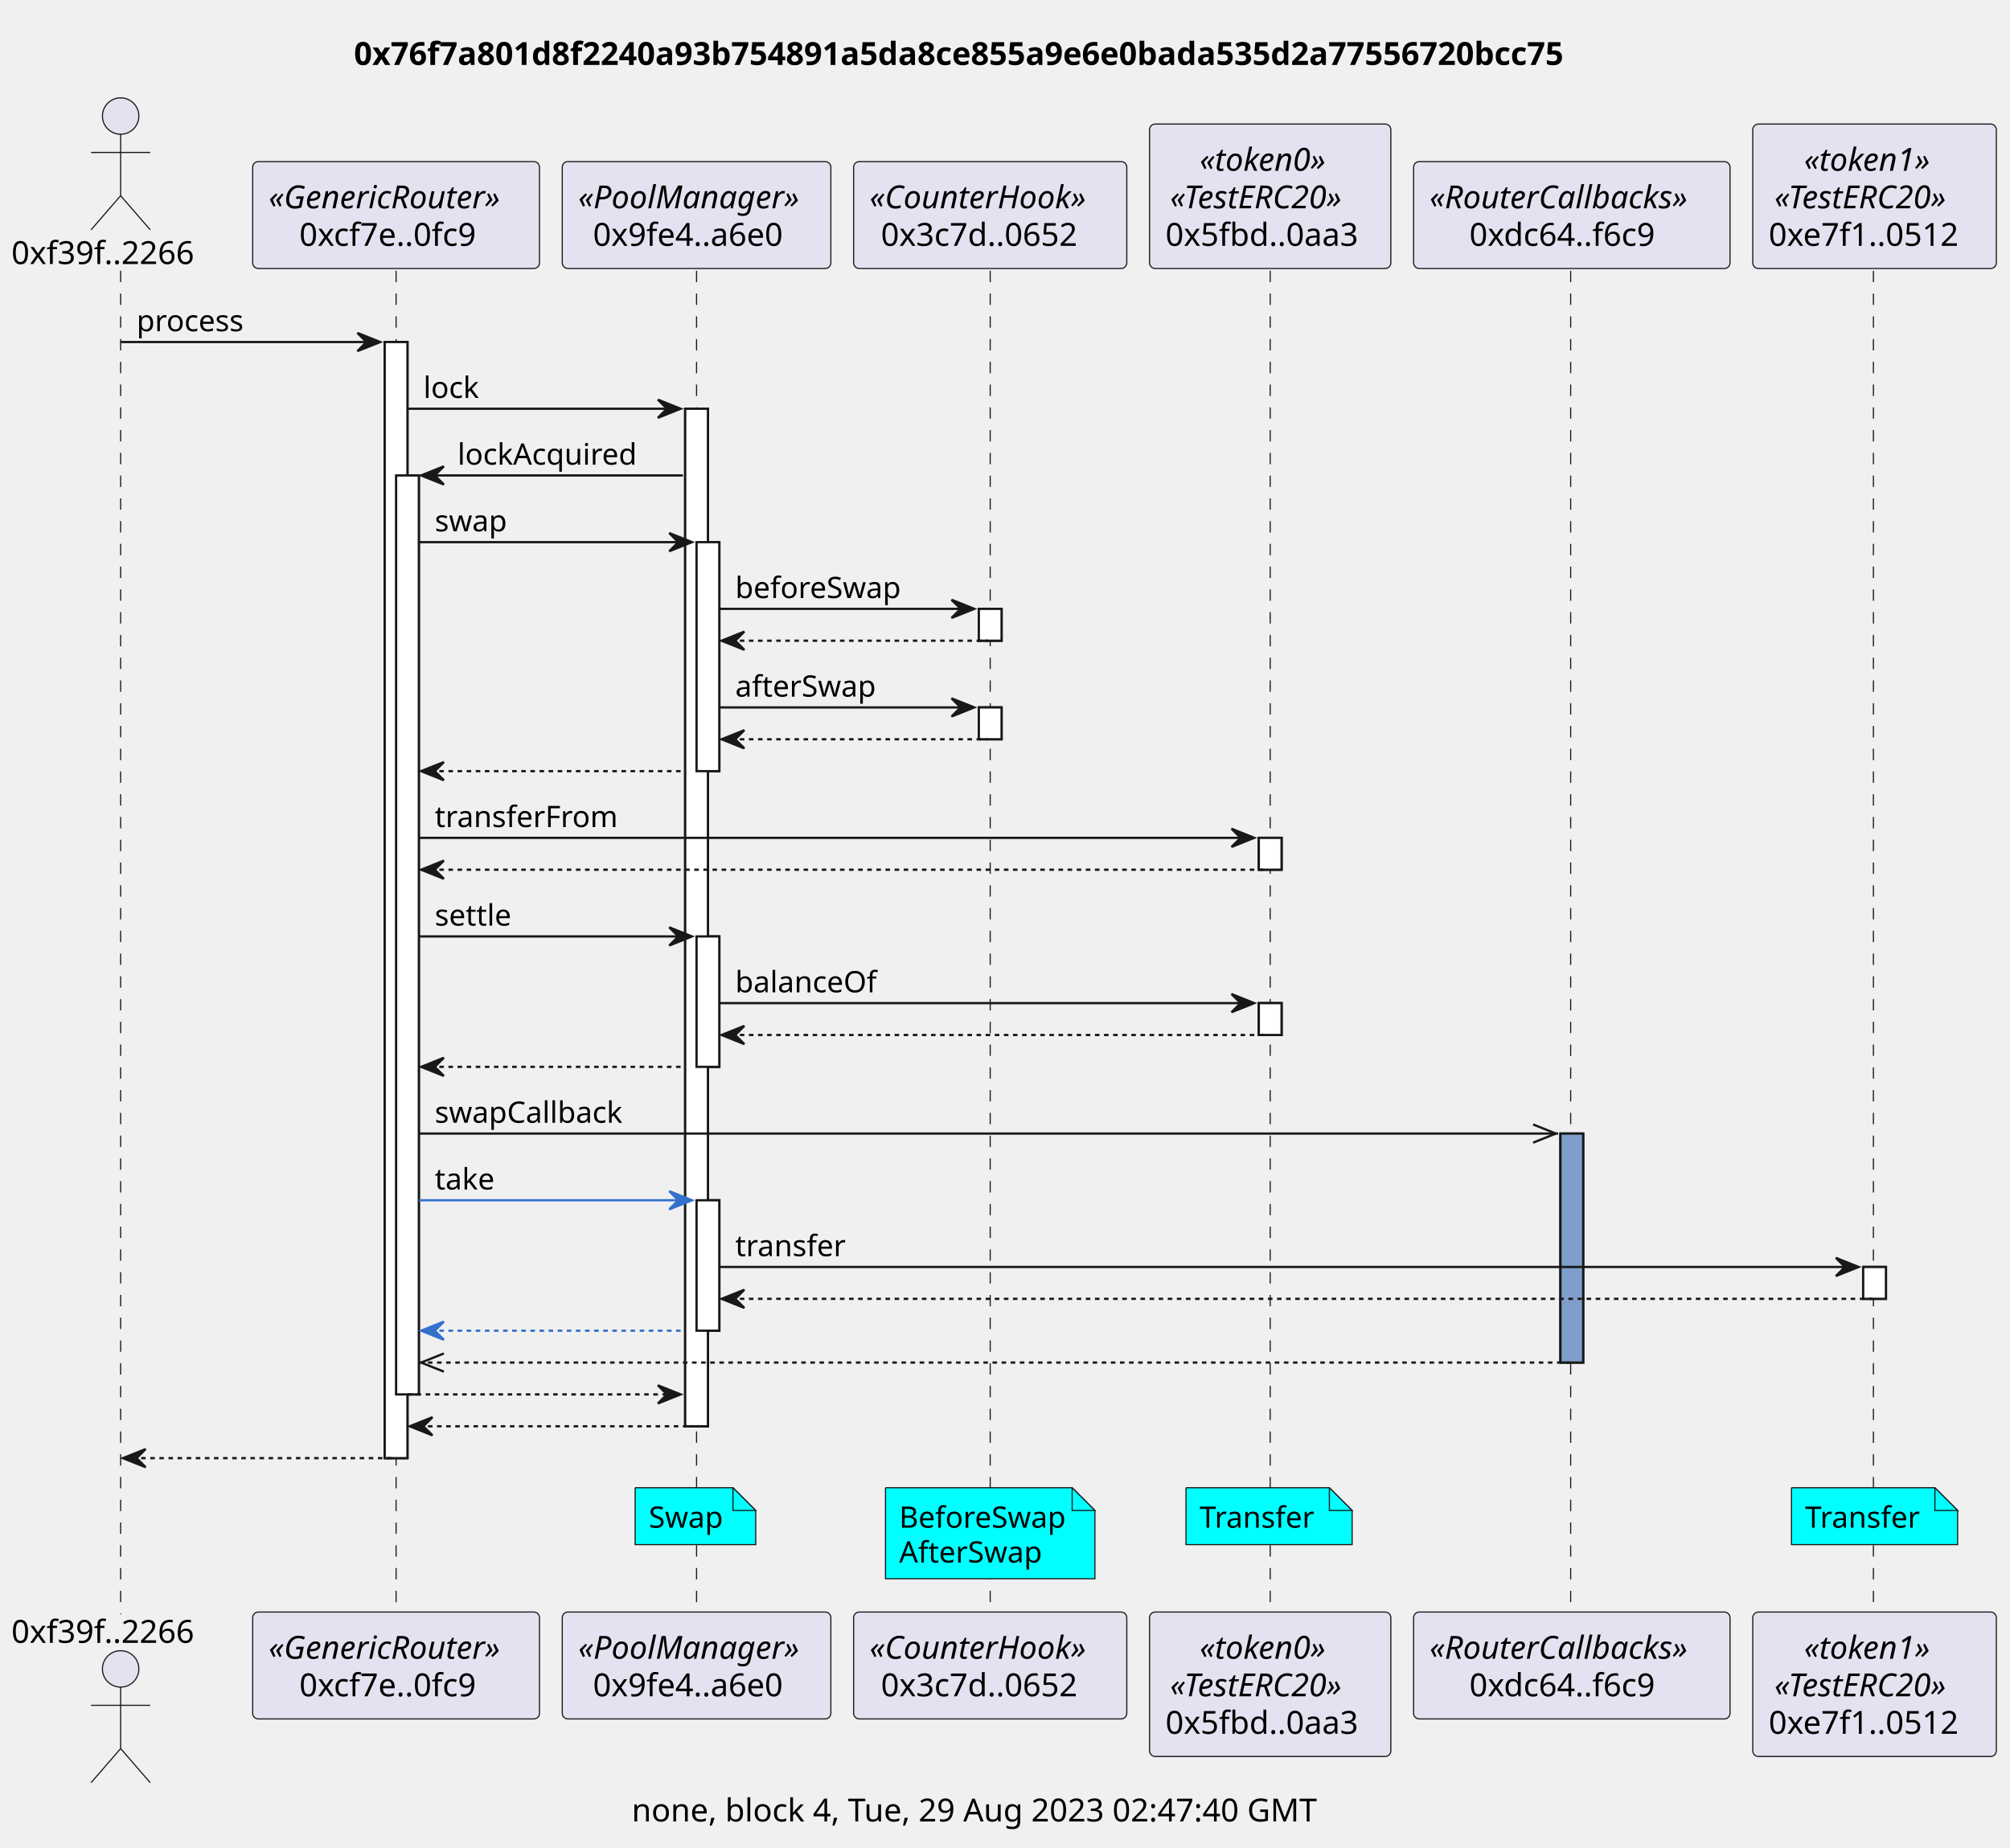
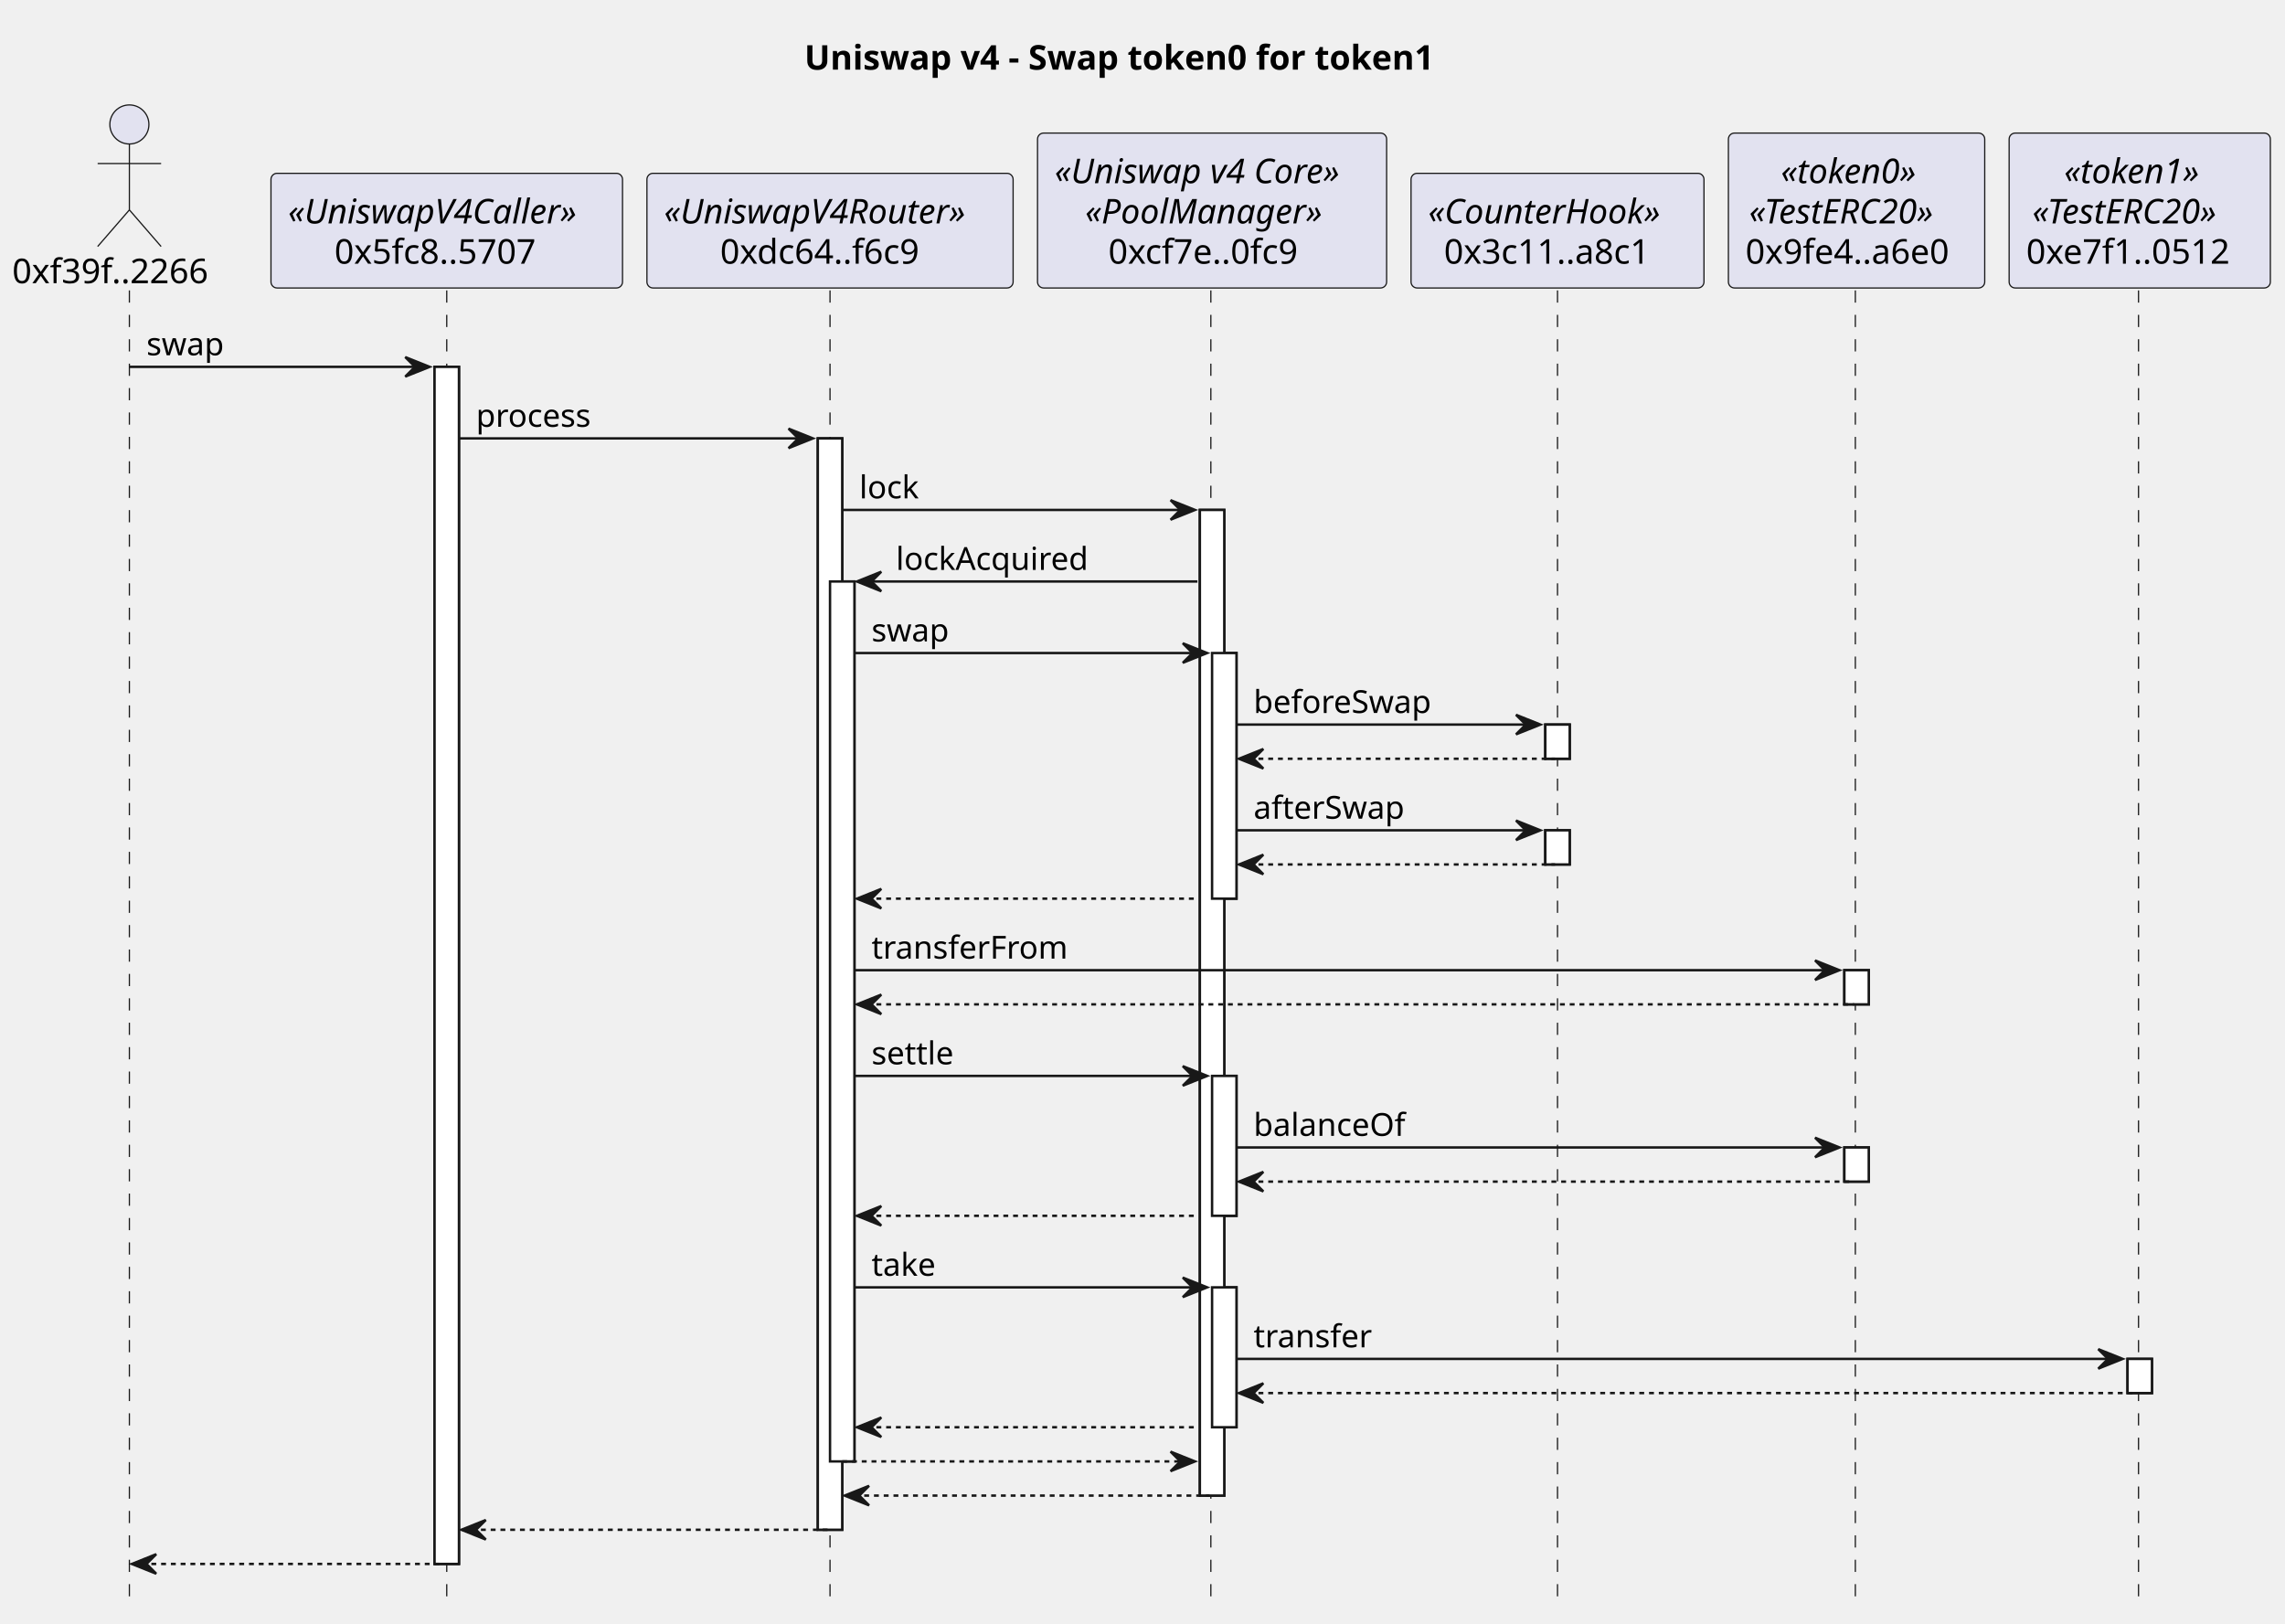
- <svg xmlns="http://www.w3.org/2000/svg" contentStyleType="text/css" height="812px" preserveAspectRatio="none" style="width:883px;height:812px;background:#FFFFFF;" version="1.1" viewBox="0 0 883 812" width="883px" zoomAndPan="magnify">
+ <svg xmlns="http://www.w3.org/2000/svg" contentStyleType="text/css" height="665px" preserveAspectRatio="none" style="width:936px;height:665px;background:#FFFFFF;" version="1.1" viewBox="0 0 936 665" width="936px" zoomAndPan="magnify">
  <defs />
  <g>
-     <text fill="#000000" font-family="sans-serif" font-size="14" font-weight="bold" lengthAdjust="spacing" textLength="570" x="155.5" y="28.535">0x76f7a801d8f2240a93b754891a5da8ce855a9e6e0bada535d2a77556720bcc75</text>
-     <text fill="#000000" font-family="sans-serif" font-size="14" lengthAdjust="spacing" textLength="326" x="277.5" y="800.348">none, block 4, Tue, 29 Aug 2023 02:47:40 GMT</text>
-     <rect fill="#FFFFFF" height="490.416" style="stroke:#181818;stroke-width:1.0;" width="10" x="169" y="150.287" />
-     <rect fill="#FFFFFF" height="403.795" style="stroke:#181818;stroke-width:1.0;" width="10" x="174" y="208.908" />
-     <rect fill="#FFFFFF" height="447.106" style="stroke:#181818;stroke-width:1.0;" width="10" x="301" y="179.598" />
-     <rect fill="#FFFFFF" height="100.621" style="stroke:#181818;stroke-width:1.0;" width="10" x="306" y="238.219" />
-     <rect fill="#FFFFFF" height="57.31" style="stroke:#181818;stroke-width:1.0;" width="10" x="306" y="411.461" />
-     <rect fill="#FFFFFF" height="57.31" style="stroke:#181818;stroke-width:1.0;" width="10" x="306" y="527.393" />
-     <rect fill="#FFFFFF" height="14" style="stroke:#181818;stroke-width:1.0;" width="10" x="430" y="267.529" />
-     <rect fill="#FFFFFF" height="14" style="stroke:#181818;stroke-width:1.0;" width="10" x="430" y="310.84" />
-     <rect fill="#FFFFFF" height="14" style="stroke:#181818;stroke-width:1.0;" width="10" x="553" y="368.15" />
-     <rect fill="#FFFFFF" height="14" style="stroke:#181818;stroke-width:1.0;" width="10" x="553" y="440.772" />
-     <rect fill="#809ECB" height="100.621" style="stroke:#181818;stroke-width:1.0;" width="10" x="685.5" y="498.082" />
-     <rect fill="#FFFFFF" height="14" style="stroke:#181818;stroke-width:1.0;" width="10" x="818.5" y="556.703" />
-     <line style="stroke:#181818;stroke-width:0.5;stroke-dasharray:5.0,5.0;" x1="53" x2="53" y1="118.977" y2="709.324" />
-     <line style="stroke:#181818;stroke-width:0.5;stroke-dasharray:5.0,5.0;" x1="174" x2="174" y1="118.977" y2="709.324" />
-     <line style="stroke:#181818;stroke-width:0.5;stroke-dasharray:5.0,5.0;" x1="306" x2="306" y1="118.977" y2="709.324" />
-     <line style="stroke:#181818;stroke-width:0.5;stroke-dasharray:5.0,5.0;" x1="435" x2="435" y1="118.977" y2="709.324" />
-     <line style="stroke:#181818;stroke-width:0.5;stroke-dasharray:5.0,5.0;" x1="558" x2="558" y1="118.977" y2="709.324" />
-     <line style="stroke:#181818;stroke-width:0.5;stroke-dasharray:5.0,5.0;" x1="690" x2="690" y1="118.977" y2="709.324" />
-     <line style="stroke:#181818;stroke-width:0.5;stroke-dasharray:5.0,5.0;" x1="823" x2="823" y1="118.977" y2="709.324" />
+     <text fill="#000000" font-family="sans-serif" font-size="14" font-weight="bold" lengthAdjust="spacing" textLength="275" x="329.5" y="28.535">Uniswap v4 - Swap token0 for token1</text>
+     <rect fill="#FFFFFF" height="490.416" style="stroke:#181818;stroke-width:1.0;" width="10" x="178" y="150.287" />
+     <rect fill="#FFFFFF" height="447.106" style="stroke:#181818;stroke-width:1.0;" width="10" x="335" y="179.598" />
+     <rect fill="#FFFFFF" height="360.484" style="stroke:#181818;stroke-width:1.0;" width="10" x="340" y="238.219" />
+     <rect fill="#FFFFFF" height="403.795" style="stroke:#181818;stroke-width:1.0;" width="10" x="491.5" y="208.908" />
+     <rect fill="#FFFFFF" height="100.621" style="stroke:#181818;stroke-width:1.0;" width="10" x="496.5" y="267.529" />
+     <rect fill="#FFFFFF" height="57.31" style="stroke:#181818;stroke-width:1.0;" width="10" x="496.5" y="440.772" />
+     <rect fill="#FFFFFF" height="57.31" style="stroke:#181818;stroke-width:1.0;" width="10" x="496.5" y="527.393" />
+     <rect fill="#FFFFFF" height="14" style="stroke:#181818;stroke-width:1.0;" width="10" x="633" y="296.84" />
+     <rect fill="#FFFFFF" height="14" style="stroke:#181818;stroke-width:1.0;" width="10" x="633" y="340.15" />
+     <rect fill="#FFFFFF" height="14" style="stroke:#181818;stroke-width:1.0;" width="10" x="755.5" y="397.461" />
+     <rect fill="#FFFFFF" height="14" style="stroke:#181818;stroke-width:1.0;" width="10" x="755.5" y="470.082" />
+     <rect fill="#FFFFFF" height="14" style="stroke:#181818;stroke-width:1.0;" width="10" x="871.5" y="556.703" />
+     <line style="stroke:#181818;stroke-width:0.5;stroke-dasharray:5.0,5.0;" x1="53" x2="53" y1="118.977" y2="658.703" />
+     <line style="stroke:#181818;stroke-width:0.5;stroke-dasharray:5.0,5.0;" x1="183" x2="183" y1="118.977" y2="658.703" />
+     <line style="stroke:#181818;stroke-width:0.5;stroke-dasharray:5.0,5.0;" x1="340" x2="340" y1="118.977" y2="658.703" />
+     <line style="stroke:#181818;stroke-width:0.5;stroke-dasharray:5.0,5.0;" x1="496" x2="496" y1="118.977" y2="658.703" />
+     <line style="stroke:#181818;stroke-width:0.5;stroke-dasharray:5.0,5.0;" x1="638" x2="638" y1="118.977" y2="658.703" />
+     <line style="stroke:#181818;stroke-width:0.5;stroke-dasharray:5.0,5.0;" x1="760" x2="760" y1="118.977" y2="658.703" />
+     <line style="stroke:#181818;stroke-width:0.5;stroke-dasharray:5.0,5.0;" x1="876" x2="876" y1="118.977" y2="658.703" />
    <text fill="#000000" font-family="sans-serif" font-size="14" lengthAdjust="spacing" textLength="90" x="5" y="116.023">0xf39f..2266</text>
    <ellipse cx="53" cy="50.988" fill="#E2E2F0" rx="8" ry="8" style="stroke:#181818;stroke-width:0.5;" />
    <path d="M53,58.988 L53,85.988 M40,66.988 L66,66.988 M53,85.988 L40,100.988 M53,85.988 L66,100.988 " fill="none" style="stroke:#181818;stroke-width:0.5;" />
-     <text fill="#000000" font-family="sans-serif" font-size="14" lengthAdjust="spacing" textLength="90" x="5" y="721.859">0xf39f..2266</text>
-     <ellipse cx="53" cy="733.312" fill="#E2E2F0" rx="8" ry="8" style="stroke:#181818;stroke-width:0.5;" />
-     <path d="M53,741.312 L53,768.312 M40,749.312 L66,749.312 M53,768.312 L40,783.312 M53,768.312 L66,783.312 " fill="none" style="stroke:#181818;stroke-width:0.5;" />
-     <rect fill="#E2E2F0" height="46.977" rx="2.5" ry="2.5" style="stroke:#181818;stroke-width:0.5;" width="126" x="111" y="71" />
-     <text fill="#000000" font-family="sans-serif" font-size="14" font-style="italic" lengthAdjust="spacing" textLength="112" x="118" y="91.535">«GenericRouter»</text>
-     <text fill="#000000" font-family="sans-serif" font-size="14" lengthAdjust="spacing" textLength="85" x="131.5" y="108.023">0xcf7e..0fc9</text>
-     <rect fill="#E2E2F0" height="46.977" rx="2.5" ry="2.5" style="stroke:#181818;stroke-width:0.5;" width="126" x="111" y="708.324" />
-     <text fill="#000000" font-family="sans-serif" font-size="14" font-style="italic" lengthAdjust="spacing" textLength="112" x="118" y="728.859">«GenericRouter»</text>
-     <text fill="#000000" font-family="sans-serif" font-size="14" lengthAdjust="spacing" textLength="85" x="131.5" y="745.348">0xcf7e..0fc9</text>
-     <rect fill="#E2E2F0" height="46.977" rx="2.5" ry="2.5" style="stroke:#181818;stroke-width:0.5;" width="118" x="247" y="71" />
-     <text fill="#000000" font-family="sans-serif" font-size="14" font-style="italic" lengthAdjust="spacing" textLength="104" x="254" y="91.535">«PoolManager»</text>
-     <text fill="#000000" font-family="sans-serif" font-size="14" lengthAdjust="spacing" textLength="91" x="260.5" y="108.023">0x9fe4..a6e0</text>
-     <rect fill="#E2E2F0" height="46.977" rx="2.5" ry="2.5" style="stroke:#181818;stroke-width:0.5;" width="118" x="247" y="708.324" />
-     <text fill="#000000" font-family="sans-serif" font-size="14" font-style="italic" lengthAdjust="spacing" textLength="104" x="254" y="728.859">«PoolManager»</text>
-     <text fill="#000000" font-family="sans-serif" font-size="14" lengthAdjust="spacing" textLength="91" x="260.5" y="745.348">0x9fe4..a6e0</text>
-     <rect fill="#E2E2F0" height="46.977" rx="2.5" ry="2.5" style="stroke:#181818;stroke-width:0.5;" width="120" x="375" y="71" />
-     <text fill="#000000" font-family="sans-serif" font-size="14" font-style="italic" lengthAdjust="spacing" textLength="106" x="382" y="91.535">«CounterHook»</text>
-     <text fill="#000000" font-family="sans-serif" font-size="14" lengthAdjust="spacing" textLength="96" x="387" y="108.023">0x3c7d..0652</text>
-     <rect fill="#E2E2F0" height="46.977" rx="2.5" ry="2.5" style="stroke:#181818;stroke-width:0.5;" width="120" x="375" y="708.324" />
-     <text fill="#000000" font-family="sans-serif" font-size="14" font-style="italic" lengthAdjust="spacing" textLength="106" x="382" y="728.859">«CounterHook»</text>
-     <text fill="#000000" font-family="sans-serif" font-size="14" lengthAdjust="spacing" textLength="96" x="387" y="745.348">0x3c7d..0652</text>
-     <rect fill="#E2E2F0" height="63.465" rx="2.5" ry="2.5" style="stroke:#181818;stroke-width:0.5;" width="106" x="505" y="54.512" />
-     <text fill="#000000" font-family="sans-serif" font-size="14" font-style="italic" lengthAdjust="spacing" textLength="62" x="527" y="75.047">«token0»</text>
-     <text fill="#000000" font-family="sans-serif" font-size="14" font-style="italic" lengthAdjust="spacing" textLength="88" x="514" y="91.535">«TestERC20»</text>
-     <text fill="#000000" font-family="sans-serif" font-size="14" lengthAdjust="spacing" textLength="92" x="512" y="108.023">0x5fbd..0aa3</text>
-     <rect fill="#E2E2F0" height="63.465" rx="2.5" ry="2.5" style="stroke:#181818;stroke-width:0.5;" width="106" x="505" y="708.324" />
-     <text fill="#000000" font-family="sans-serif" font-size="14" font-style="italic" lengthAdjust="spacing" textLength="62" x="527" y="728.859">«token0»</text>
-     <text fill="#000000" font-family="sans-serif" font-size="14" font-style="italic" lengthAdjust="spacing" textLength="88" x="514" y="745.348">«TestERC20»</text>
-     <text fill="#000000" font-family="sans-serif" font-size="14" lengthAdjust="spacing" textLength="92" x="512" y="761.836">0x5fbd..0aa3</text>
-     <rect fill="#E2E2F0" height="46.977" rx="2.5" ry="2.5" style="stroke:#181818;stroke-width:0.5;" width="139" x="621" y="71" />
-     <text fill="#000000" font-family="sans-serif" font-size="14" font-style="italic" lengthAdjust="spacing" textLength="125" x="628" y="91.535">«RouterCallbacks»</text>
-     <text fill="#000000" font-family="sans-serif" font-size="14" lengthAdjust="spacing" textLength="90" x="645.5" y="108.023">0xdc64..f6c9</text>
-     <rect fill="#E2E2F0" height="46.977" rx="2.5" ry="2.5" style="stroke:#181818;stroke-width:0.5;" width="139" x="621" y="708.324" />
-     <text fill="#000000" font-family="sans-serif" font-size="14" font-style="italic" lengthAdjust="spacing" textLength="125" x="628" y="728.859">«RouterCallbacks»</text>
-     <text fill="#000000" font-family="sans-serif" font-size="14" lengthAdjust="spacing" textLength="90" x="645.5" y="745.348">0xdc64..f6c9</text>
-     <rect fill="#E2E2F0" height="63.465" rx="2.5" ry="2.5" style="stroke:#181818;stroke-width:0.5;" width="107" x="770" y="54.512" />
-     <text fill="#000000" font-family="sans-serif" font-size="14" font-style="italic" lengthAdjust="spacing" textLength="62" x="792.5" y="75.047">«token1»</text>
-     <text fill="#000000" font-family="sans-serif" font-size="14" font-style="italic" lengthAdjust="spacing" textLength="88" x="779.5" y="91.535">«TestERC20»</text>
-     <text fill="#000000" font-family="sans-serif" font-size="14" lengthAdjust="spacing" textLength="93" x="777" y="108.023">0xe7f1..0512</text>
-     <rect fill="#E2E2F0" height="63.465" rx="2.5" ry="2.5" style="stroke:#181818;stroke-width:0.5;" width="107" x="770" y="708.324" />
-     <text fill="#000000" font-family="sans-serif" font-size="14" font-style="italic" lengthAdjust="spacing" textLength="62" x="792.5" y="728.859">«token1»</text>
-     <text fill="#000000" font-family="sans-serif" font-size="14" font-style="italic" lengthAdjust="spacing" textLength="88" x="779.5" y="745.348">«TestERC20»</text>
-     <text fill="#000000" font-family="sans-serif" font-size="14" lengthAdjust="spacing" textLength="93" x="777" y="761.836">0xe7f1..0512</text>
-     <rect fill="#FFFFFF" height="490.416" style="stroke:#181818;stroke-width:1.0;" width="10" x="169" y="150.287" />
-     <rect fill="#FFFFFF" height="403.795" style="stroke:#181818;stroke-width:1.0;" width="10" x="174" y="208.908" />
-     <rect fill="#FFFFFF" height="447.106" style="stroke:#181818;stroke-width:1.0;" width="10" x="301" y="179.598" />
-     <rect fill="#FFFFFF" height="100.621" style="stroke:#181818;stroke-width:1.0;" width="10" x="306" y="238.219" />
-     <rect fill="#FFFFFF" height="57.31" style="stroke:#181818;stroke-width:1.0;" width="10" x="306" y="411.461" />
-     <rect fill="#FFFFFF" height="57.31" style="stroke:#181818;stroke-width:1.0;" width="10" x="306" y="527.393" />
-     <rect fill="#FFFFFF" height="14" style="stroke:#181818;stroke-width:1.0;" width="10" x="430" y="267.529" />
-     <rect fill="#FFFFFF" height="14" style="stroke:#181818;stroke-width:1.0;" width="10" x="430" y="310.84" />
-     <rect fill="#FFFFFF" height="14" style="stroke:#181818;stroke-width:1.0;" width="10" x="553" y="368.15" />
-     <rect fill="#FFFFFF" height="14" style="stroke:#181818;stroke-width:1.0;" width="10" x="553" y="440.772" />
-     <rect fill="#809ECB" height="100.621" style="stroke:#181818;stroke-width:1.0;" width="10" x="685.5" y="498.082" />
-     <rect fill="#FFFFFF" height="14" style="stroke:#181818;stroke-width:1.0;" width="10" x="818.5" y="556.703" />
-     <polygon fill="#181818" points="157,146.287,167,150.287,157,154.287,161,150.287" style="stroke:#181818;stroke-width:1.0;" />
-     <line style="stroke:#181818;stroke-width:1.0;" x1="53" x2="163" y1="150.287" y2="150.287" />
-     <text fill="#000000" font-family="sans-serif" font-size="13" lengthAdjust="spacing" textLength="49" x="60" y="145.545">process</text>
-     <polygon fill="#181818" points="289,175.598,299,179.598,289,183.598,293,179.598" style="stroke:#181818;stroke-width:1.0;" />
-     <line style="stroke:#181818;stroke-width:1.0;" x1="179" x2="295" y1="179.598" y2="179.598" />
-     <text fill="#000000" font-family="sans-serif" font-size="13" lengthAdjust="spacing" textLength="27" x="186" y="174.856">lock</text>
-     <polygon fill="#181818" points="195,204.908,185,208.908,195,212.908,191,208.908" style="stroke:#181818;stroke-width:1.0;" />
-     <line style="stroke:#181818;stroke-width:1.0;" x1="189" x2="300" y1="208.908" y2="208.908" />
-     <text fill="#000000" font-family="sans-serif" font-size="13" lengthAdjust="spacing" textLength="83" x="201" y="204.166">lockAcquired</text>
-     <polygon fill="#181818" points="294,234.219,304,238.219,294,242.219,298,238.219" style="stroke:#181818;stroke-width:1.0;" />
-     <line style="stroke:#181818;stroke-width:1.0;" x1="184" x2="300" y1="238.219" y2="238.219" />
-     <text fill="#000000" font-family="sans-serif" font-size="13" lengthAdjust="spacing" textLength="32" x="191" y="233.477">swap</text>
-     <polygon fill="#181818" points="418,263.529,428,267.529,418,271.529,422,267.529" style="stroke:#181818;stroke-width:1.0;" />
-     <line style="stroke:#181818;stroke-width:1.0;" x1="316" x2="424" y1="267.529" y2="267.529" />
-     <text fill="#000000" font-family="sans-serif" font-size="13" lengthAdjust="spacing" textLength="72" x="323" y="262.787">beforeSwap</text>
-     <polygon fill="#181818" points="327,277.529,317,281.529,327,285.529,323,281.529" style="stroke:#181818;stroke-width:1.0;" />
-     <line style="stroke:#181818;stroke-width:1.0;stroke-dasharray:2.0,2.0;" x1="321" x2="434" y1="281.529" y2="281.529" />
-     <polygon fill="#181818" points="418,306.84,428,310.84,418,314.84,422,310.84" style="stroke:#181818;stroke-width:1.0;" />
-     <line style="stroke:#181818;stroke-width:1.0;" x1="316" x2="424" y1="310.84" y2="310.84" />
-     <text fill="#000000" font-family="sans-serif" font-size="13" lengthAdjust="spacing" textLength="61" x="323" y="306.098">afterSwap</text>
-     <polygon fill="#181818" points="327,320.84,317,324.84,327,328.84,323,324.84" style="stroke:#181818;stroke-width:1.0;" />
-     <line style="stroke:#181818;stroke-width:1.0;stroke-dasharray:2.0,2.0;" x1="321" x2="434" y1="324.84" y2="324.84" />
-     <polygon fill="#181818" points="195,334.84,185,338.84,195,342.84,191,338.84" style="stroke:#181818;stroke-width:1.0;" />
-     <line style="stroke:#181818;stroke-width:1.0;stroke-dasharray:2.0,2.0;" x1="189" x2="300" y1="338.84" y2="338.84" />
-     <polygon fill="#181818" points="541,364.15,551,368.15,541,372.15,545,368.15" style="stroke:#181818;stroke-width:1.0;" />
-     <line style="stroke:#181818;stroke-width:1.0;" x1="184" x2="547" y1="368.15" y2="368.15" />
-     <text fill="#000000" font-family="sans-serif" font-size="13" lengthAdjust="spacing" textLength="81" x="191" y="363.408">transferFrom</text>
-     <polygon fill="#181818" points="195,378.15,185,382.15,195,386.15,191,382.15" style="stroke:#181818;stroke-width:1.0;" />
-     <line style="stroke:#181818;stroke-width:1.0;stroke-dasharray:2.0,2.0;" x1="189" x2="557" y1="382.15" y2="382.15" />
-     <polygon fill="#181818" points="294,407.461,304,411.461,294,415.461,298,411.461" style="stroke:#181818;stroke-width:1.0;" />
-     <line style="stroke:#181818;stroke-width:1.0;" x1="184" x2="300" y1="411.461" y2="411.461" />
-     <text fill="#000000" font-family="sans-serif" font-size="13" lengthAdjust="spacing" textLength="35" x="191" y="406.719">settle</text>
-     <polygon fill="#181818" points="541,436.772,551,440.772,541,444.772,545,440.772" style="stroke:#181818;stroke-width:1.0;" />
-     <line style="stroke:#181818;stroke-width:1.0;" x1="316" x2="547" y1="440.772" y2="440.772" />
-     <text fill="#000000" font-family="sans-serif" font-size="13" lengthAdjust="spacing" textLength="63" x="323" y="436.029">balanceOf</text>
-     <polygon fill="#181818" points="327,450.772,317,454.772,327,458.772,323,454.772" style="stroke:#181818;stroke-width:1.0;" />
-     <line style="stroke:#181818;stroke-width:1.0;stroke-dasharray:2.0,2.0;" x1="321" x2="557" y1="454.772" y2="454.772" />
-     <polygon fill="#181818" points="195,464.772,185,468.772,195,472.772,191,468.772" style="stroke:#181818;stroke-width:1.0;" />
-     <line style="stroke:#181818;stroke-width:1.0;stroke-dasharray:2.0,2.0;" x1="189" x2="300" y1="468.772" y2="468.772" />
-     <line style="stroke:#181818;stroke-width:1.0;" x1="683.5" x2="673.5" y1="498.082" y2="494.082" />
-     <line style="stroke:#181818;stroke-width:1.0;" x1="683.5" x2="673.5" y1="498.082" y2="502.082" />
-     <line style="stroke:#181818;stroke-width:1.0;" x1="184" x2="684.5" y1="498.082" y2="498.082" />
-     <text fill="#000000" font-family="sans-serif" font-size="13" lengthAdjust="spacing" textLength="86" x="191" y="493.34">swapCallback</text>
-     <polygon fill="#3471CD" points="294,523.393,304,527.393,294,531.393,298,527.393" style="stroke:#3471CD;stroke-width:1.0;" />
-     <line style="stroke:#3471CD;stroke-width:1.0;" x1="184" x2="300" y1="527.393" y2="527.393" />
-     <text fill="#000000" font-family="sans-serif" font-size="13" lengthAdjust="spacing" textLength="27" x="191" y="522.65">take</text>
-     <polygon fill="#181818" points="806.5,552.703,816.5,556.703,806.5,560.703,810.5,556.703" style="stroke:#181818;stroke-width:1.0;" />
-     <line style="stroke:#181818;stroke-width:1.0;" x1="316" x2="812.5" y1="556.703" y2="556.703" />
-     <text fill="#000000" font-family="sans-serif" font-size="13" lengthAdjust="spacing" textLength="49" x="323" y="551.961">transfer</text>
-     <polygon fill="#181818" points="327,566.703,317,570.703,327,574.703,323,570.703" style="stroke:#181818;stroke-width:1.0;" />
-     <line style="stroke:#181818;stroke-width:1.0;stroke-dasharray:2.0,2.0;" x1="321" x2="822.5" y1="570.703" y2="570.703" />
-     <polygon fill="#3471CD" points="195,580.703,185,584.703,195,588.703,191,584.703" style="stroke:#3471CD;stroke-width:1.0;" />
-     <line style="stroke:#3471CD;stroke-width:1.0;stroke-dasharray:2.0,2.0;" x1="189" x2="300" y1="584.703" y2="584.703" />
-     <line style="stroke:#181818;stroke-width:1.0;" x1="185" x2="195" y1="598.703" y2="594.703" />
-     <line style="stroke:#181818;stroke-width:1.0;" x1="185" x2="195" y1="598.703" y2="602.703" />
-     <line style="stroke:#181818;stroke-width:1.0;stroke-dasharray:2.0,2.0;" x1="184" x2="689.5" y1="598.703" y2="598.703" />
-     <polygon fill="#181818" points="289,608.703,299,612.703,289,616.703,293,612.703" style="stroke:#181818;stroke-width:1.0;" />
-     <line style="stroke:#181818;stroke-width:1.0;stroke-dasharray:2.0,2.0;" x1="179" x2="295" y1="612.703" y2="612.703" />
-     <polygon fill="#181818" points="190,622.703,180,626.703,190,630.703,186,626.703" style="stroke:#181818;stroke-width:1.0;" />
-     <line style="stroke:#181818;stroke-width:1.0;stroke-dasharray:2.0,2.0;" x1="184" x2="305" y1="626.703" y2="626.703" />
+     <rect fill="#E2E2F0" height="46.977" rx="2.5" ry="2.5" style="stroke:#181818;stroke-width:0.5;" width="144" x="111" y="71" />
+     <text fill="#000000" font-family="sans-serif" font-size="14" font-style="italic" lengthAdjust="spacing" textLength="130" x="118" y="91.535">«UniswapV4Caller»</text>
+     <text fill="#000000" font-family="sans-serif" font-size="14" lengthAdjust="spacing" textLength="92" x="137" y="108.023">0x5fc8..5707</text>
+     <rect fill="#E2E2F0" height="46.977" rx="2.5" ry="2.5" style="stroke:#181818;stroke-width:0.5;" width="150" x="265" y="71" />
+     <text fill="#000000" font-family="sans-serif" font-size="14" font-style="italic" lengthAdjust="spacing" textLength="136" x="272" y="91.535">«UniswapV4Router»</text>
+     <text fill="#000000" font-family="sans-serif" font-size="14" lengthAdjust="spacing" textLength="90" x="295" y="108.023">0xdc64..f6c9</text>
+     <rect fill="#E2E2F0" height="63.465" rx="2.5" ry="2.5" style="stroke:#181818;stroke-width:0.5;" width="143" x="425" y="54.512" />
+     <text fill="#000000" font-family="sans-serif" font-size="14" font-style="italic" lengthAdjust="spacing" textLength="129" x="432" y="75.047">«Uniswap v4 Core»</text>
+     <text fill="#000000" font-family="sans-serif" font-size="14" font-style="italic" lengthAdjust="spacing" textLength="104" x="444.5" y="91.535">«PoolManager»</text>
+     <text fill="#000000" font-family="sans-serif" font-size="14" lengthAdjust="spacing" textLength="85" x="454" y="108.023">0xcf7e..0fc9</text>
+     <rect fill="#E2E2F0" height="46.977" rx="2.5" ry="2.5" style="stroke:#181818;stroke-width:0.5;" width="120" x="578" y="71" />
+     <text fill="#000000" font-family="sans-serif" font-size="14" font-style="italic" lengthAdjust="spacing" textLength="106" x="585" y="91.535">«CounterHook»</text>
+     <text fill="#000000" font-family="sans-serif" font-size="14" lengthAdjust="spacing" textLength="93" x="591.5" y="108.023">0x3c11..a8c1</text>
+     <rect fill="#E2E2F0" height="63.465" rx="2.5" ry="2.5" style="stroke:#181818;stroke-width:0.5;" width="105" x="708" y="54.512" />
+     <text fill="#000000" font-family="sans-serif" font-size="14" font-style="italic" lengthAdjust="spacing" textLength="62" x="729.5" y="75.047">«token0»</text>
+     <text fill="#000000" font-family="sans-serif" font-size="14" font-style="italic" lengthAdjust="spacing" textLength="88" x="716.5" y="91.535">«TestERC20»</text>
+     <text fill="#000000" font-family="sans-serif" font-size="14" lengthAdjust="spacing" textLength="91" x="715" y="108.023">0x9fe4..a6e0</text>
+     <rect fill="#E2E2F0" height="63.465" rx="2.5" ry="2.5" style="stroke:#181818;stroke-width:0.5;" width="107" x="823" y="54.512" />
+     <text fill="#000000" font-family="sans-serif" font-size="14" font-style="italic" lengthAdjust="spacing" textLength="62" x="845.5" y="75.047">«token1»</text>
+     <text fill="#000000" font-family="sans-serif" font-size="14" font-style="italic" lengthAdjust="spacing" textLength="88" x="832.5" y="91.535">«TestERC20»</text>
+     <text fill="#000000" font-family="sans-serif" font-size="14" lengthAdjust="spacing" textLength="93" x="830" y="108.023">0xe7f1..0512</text>
+     <rect fill="#FFFFFF" height="490.416" style="stroke:#181818;stroke-width:1.0;" width="10" x="178" y="150.287" />
+     <rect fill="#FFFFFF" height="447.106" style="stroke:#181818;stroke-width:1.0;" width="10" x="335" y="179.598" />
+     <rect fill="#FFFFFF" height="360.484" style="stroke:#181818;stroke-width:1.0;" width="10" x="340" y="238.219" />
+     <rect fill="#FFFFFF" height="403.795" style="stroke:#181818;stroke-width:1.0;" width="10" x="491.5" y="208.908" />
+     <rect fill="#FFFFFF" height="100.621" style="stroke:#181818;stroke-width:1.0;" width="10" x="496.5" y="267.529" />
+     <rect fill="#FFFFFF" height="57.31" style="stroke:#181818;stroke-width:1.0;" width="10" x="496.5" y="440.772" />
+     <rect fill="#FFFFFF" height="57.31" style="stroke:#181818;stroke-width:1.0;" width="10" x="496.5" y="527.393" />
+     <rect fill="#FFFFFF" height="14" style="stroke:#181818;stroke-width:1.0;" width="10" x="633" y="296.84" />
+     <rect fill="#FFFFFF" height="14" style="stroke:#181818;stroke-width:1.0;" width="10" x="633" y="340.15" />
+     <rect fill="#FFFFFF" height="14" style="stroke:#181818;stroke-width:1.0;" width="10" x="755.5" y="397.461" />
+     <rect fill="#FFFFFF" height="14" style="stroke:#181818;stroke-width:1.0;" width="10" x="755.5" y="470.082" />
+     <rect fill="#FFFFFF" height="14" style="stroke:#181818;stroke-width:1.0;" width="10" x="871.5" y="556.703" />
+     <polygon fill="#181818" points="166,146.287,176,150.287,166,154.287,170,150.287" style="stroke:#181818;stroke-width:1.0;" />
+     <line style="stroke:#181818;stroke-width:1.0;" x1="53" x2="172" y1="150.287" y2="150.287" />
+     <text fill="#000000" font-family="sans-serif" font-size="13" lengthAdjust="spacing" textLength="32" x="60" y="145.545">swap</text>
+     <polygon fill="#181818" points="323,175.598,333,179.598,323,183.598,327,179.598" style="stroke:#181818;stroke-width:1.0;" />
+     <line style="stroke:#181818;stroke-width:1.0;" x1="188" x2="329" y1="179.598" y2="179.598" />
+     <text fill="#000000" font-family="sans-serif" font-size="13" lengthAdjust="spacing" textLength="49" x="195" y="174.856">process</text>
+     <polygon fill="#181818" points="479.5,204.908,489.5,208.908,479.5,212.908,483.5,208.908" style="stroke:#181818;stroke-width:1.0;" />
+     <line style="stroke:#181818;stroke-width:1.0;" x1="345" x2="485.5" y1="208.908" y2="208.908" />
+     <text fill="#000000" font-family="sans-serif" font-size="13" lengthAdjust="spacing" textLength="27" x="352" y="204.166">lock</text>
+     <polygon fill="#181818" points="361,234.219,351,238.219,361,242.219,357,238.219" style="stroke:#181818;stroke-width:1.0;" />
+     <line style="stroke:#181818;stroke-width:1.0;" x1="355" x2="490.5" y1="238.219" y2="238.219" />
+     <text fill="#000000" font-family="sans-serif" font-size="13" lengthAdjust="spacing" textLength="83" x="367" y="233.477">lockAcquired</text>
+     <polygon fill="#181818" points="484.5,263.529,494.5,267.529,484.5,271.529,488.5,267.529" style="stroke:#181818;stroke-width:1.0;" />
+     <line style="stroke:#181818;stroke-width:1.0;" x1="350" x2="490.5" y1="267.529" y2="267.529" />
+     <text fill="#000000" font-family="sans-serif" font-size="13" lengthAdjust="spacing" textLength="32" x="357" y="262.787">swap</text>
+     <polygon fill="#181818" points="621,292.84,631,296.84,621,300.84,625,296.84" style="stroke:#181818;stroke-width:1.0;" />
+     <line style="stroke:#181818;stroke-width:1.0;" x1="506.5" x2="627" y1="296.84" y2="296.84" />
+     <text fill="#000000" font-family="sans-serif" font-size="13" lengthAdjust="spacing" textLength="72" x="513.5" y="292.098">beforeSwap</text>
+     <polygon fill="#181818" points="517.5,306.84,507.5,310.84,517.5,314.84,513.5,310.84" style="stroke:#181818;stroke-width:1.0;" />
+     <line style="stroke:#181818;stroke-width:1.0;stroke-dasharray:2.0,2.0;" x1="511.5" x2="637" y1="310.84" y2="310.84" />
+     <polygon fill="#181818" points="621,336.15,631,340.15,621,344.15,625,340.15" style="stroke:#181818;stroke-width:1.0;" />
+     <line style="stroke:#181818;stroke-width:1.0;" x1="506.5" x2="627" y1="340.15" y2="340.15" />
+     <text fill="#000000" font-family="sans-serif" font-size="13" lengthAdjust="spacing" textLength="61" x="513.5" y="335.408">afterSwap</text>
+     <polygon fill="#181818" points="517.5,350.15,507.5,354.15,517.5,358.15,513.5,354.15" style="stroke:#181818;stroke-width:1.0;" />
+     <line style="stroke:#181818;stroke-width:1.0;stroke-dasharray:2.0,2.0;" x1="511.5" x2="637" y1="354.15" y2="354.15" />
+     <polygon fill="#181818" points="361,364.15,351,368.15,361,372.15,357,368.15" style="stroke:#181818;stroke-width:1.0;" />
+     <line style="stroke:#181818;stroke-width:1.0;stroke-dasharray:2.0,2.0;" x1="355" x2="490.5" y1="368.15" y2="368.15" />
+     <polygon fill="#181818" points="743.5,393.461,753.5,397.461,743.5,401.461,747.5,397.461" style="stroke:#181818;stroke-width:1.0;" />
+     <line style="stroke:#181818;stroke-width:1.0;" x1="350" x2="749.5" y1="397.461" y2="397.461" />
+     <text fill="#000000" font-family="sans-serif" font-size="13" lengthAdjust="spacing" textLength="81" x="357" y="392.719">transferFrom</text>
+     <polygon fill="#181818" points="361,407.461,351,411.461,361,415.461,357,411.461" style="stroke:#181818;stroke-width:1.0;" />
+     <line style="stroke:#181818;stroke-width:1.0;stroke-dasharray:2.0,2.0;" x1="355" x2="759.5" y1="411.461" y2="411.461" />
+     <polygon fill="#181818" points="484.5,436.772,494.5,440.772,484.5,444.772,488.5,440.772" style="stroke:#181818;stroke-width:1.0;" />
+     <line style="stroke:#181818;stroke-width:1.0;" x1="350" x2="490.5" y1="440.772" y2="440.772" />
+     <text fill="#000000" font-family="sans-serif" font-size="13" lengthAdjust="spacing" textLength="35" x="357" y="436.029">settle</text>
+     <polygon fill="#181818" points="743.5,466.082,753.5,470.082,743.5,474.082,747.5,470.082" style="stroke:#181818;stroke-width:1.0;" />
+     <line style="stroke:#181818;stroke-width:1.0;" x1="506.5" x2="749.5" y1="470.082" y2="470.082" />
+     <text fill="#000000" font-family="sans-serif" font-size="13" lengthAdjust="spacing" textLength="63" x="513.5" y="465.34">balanceOf</text>
+     <polygon fill="#181818" points="517.5,480.082,507.5,484.082,517.5,488.082,513.5,484.082" style="stroke:#181818;stroke-width:1.0;" />
+     <line style="stroke:#181818;stroke-width:1.0;stroke-dasharray:2.0,2.0;" x1="511.5" x2="759.5" y1="484.082" y2="484.082" />
+     <polygon fill="#181818" points="361,494.082,351,498.082,361,502.082,357,498.082" style="stroke:#181818;stroke-width:1.0;" />
+     <line style="stroke:#181818;stroke-width:1.0;stroke-dasharray:2.0,2.0;" x1="355" x2="490.5" y1="498.082" y2="498.082" />
+     <polygon fill="#181818" points="484.5,523.393,494.5,527.393,484.5,531.393,488.5,527.393" style="stroke:#181818;stroke-width:1.0;" />
+     <line style="stroke:#181818;stroke-width:1.0;" x1="350" x2="490.5" y1="527.393" y2="527.393" />
+     <text fill="#000000" font-family="sans-serif" font-size="13" lengthAdjust="spacing" textLength="27" x="357" y="522.65">take</text>
+     <polygon fill="#181818" points="859.5,552.703,869.5,556.703,859.5,560.703,863.5,556.703" style="stroke:#181818;stroke-width:1.0;" />
+     <line style="stroke:#181818;stroke-width:1.0;" x1="506.5" x2="865.5" y1="556.703" y2="556.703" />
+     <text fill="#000000" font-family="sans-serif" font-size="13" lengthAdjust="spacing" textLength="49" x="513.5" y="551.961">transfer</text>
+     <polygon fill="#181818" points="517.5,566.703,507.5,570.703,517.5,574.703,513.5,570.703" style="stroke:#181818;stroke-width:1.0;" />
+     <line style="stroke:#181818;stroke-width:1.0;stroke-dasharray:2.0,2.0;" x1="511.5" x2="875.5" y1="570.703" y2="570.703" />
+     <polygon fill="#181818" points="361,580.703,351,584.703,361,588.703,357,584.703" style="stroke:#181818;stroke-width:1.0;" />
+     <line style="stroke:#181818;stroke-width:1.0;stroke-dasharray:2.0,2.0;" x1="355" x2="490.5" y1="584.703" y2="584.703" />
+     <polygon fill="#181818" points="479.5,594.703,489.5,598.703,479.5,602.703,483.5,598.703" style="stroke:#181818;stroke-width:1.0;" />
+     <line style="stroke:#181818;stroke-width:1.0;stroke-dasharray:2.0,2.0;" x1="345" x2="485.5" y1="598.703" y2="598.703" />
+     <polygon fill="#181818" points="356,608.703,346,612.703,356,616.703,352,612.703" style="stroke:#181818;stroke-width:1.0;" />
+     <line style="stroke:#181818;stroke-width:1.0;stroke-dasharray:2.0,2.0;" x1="350" x2="495.5" y1="612.703" y2="612.703" />
+     <polygon fill="#181818" points="199,622.703,189,626.703,199,630.703,195,626.703" style="stroke:#181818;stroke-width:1.0;" />
+     <line style="stroke:#181818;stroke-width:1.0;stroke-dasharray:2.0,2.0;" x1="193" x2="339" y1="626.703" y2="626.703" />
    <polygon fill="#181818" points="64,636.703,54,640.703,64,644.703,60,640.703" style="stroke:#181818;stroke-width:1.0;" />
-     <line style="stroke:#181818;stroke-width:1.0;stroke-dasharray:2.0,2.0;" x1="58" x2="173" y1="640.703" y2="640.703" />
-     <path d="M279,653.703 L279,678.703 L332,678.703 L332,663.703 L322,653.703 L279,653.703 " fill="#00FFFF" style="stroke:#181818;stroke-width:0.5;" />
-     <path d="M322,653.703 L322,663.703 L332,663.703 L322,653.703 " fill="#00FFFF" style="stroke:#181818;stroke-width:0.5;" />
-     <text fill="#000000" font-family="sans-serif" font-size="13" lengthAdjust="spacing" textLength="32" x="285" y="671.271">Swap</text>
-     <path d="M389,653.703 L389,693.703 L481,693.703 L481,663.703 L471,653.703 L389,653.703 " fill="#00FFFF" style="stroke:#181818;stroke-width:0.5;" />
-     <path d="M471,653.703 L471,663.703 L481,663.703 L471,653.703 " fill="#00FFFF" style="stroke:#181818;stroke-width:0.5;" />
-     <text fill="#000000" font-family="sans-serif" font-size="13" lengthAdjust="spacing" textLength="71" x="395" y="671.271">BeforeSwap</text>
-     <text fill="#000000" font-family="sans-serif" font-size="13" lengthAdjust="spacing" textLength="63" x="395" y="686.582">AfterSwap</text>
-     <path d="M521,653.703 L521,678.703 L594,678.703 L594,663.703 L584,653.703 L521,653.703 " fill="#00FFFF" style="stroke:#181818;stroke-width:0.5;" />
-     <path d="M584,653.703 L584,663.703 L594,663.703 L584,653.703 " fill="#00FFFF" style="stroke:#181818;stroke-width:0.5;" />
-     <text fill="#000000" font-family="sans-serif" font-size="13" lengthAdjust="spacing" textLength="52" x="527" y="671.271">Transfer</text>
-     <path d="M787,653.703 L787,678.703 L860,678.703 L860,663.703 L850,653.703 L787,653.703 " fill="#00FFFF" style="stroke:#181818;stroke-width:0.5;" />
-     <path d="M850,653.703 L850,663.703 L860,663.703 L850,653.703 " fill="#00FFFF" style="stroke:#181818;stroke-width:0.5;" />
-     <text fill="#000000" font-family="sans-serif" font-size="13" lengthAdjust="spacing" textLength="52" x="793" y="671.271">Transfer</text>
+     <line style="stroke:#181818;stroke-width:1.0;stroke-dasharray:2.0,2.0;" x1="58" x2="182" y1="640.703" y2="640.703" />
  </g>
</svg>
